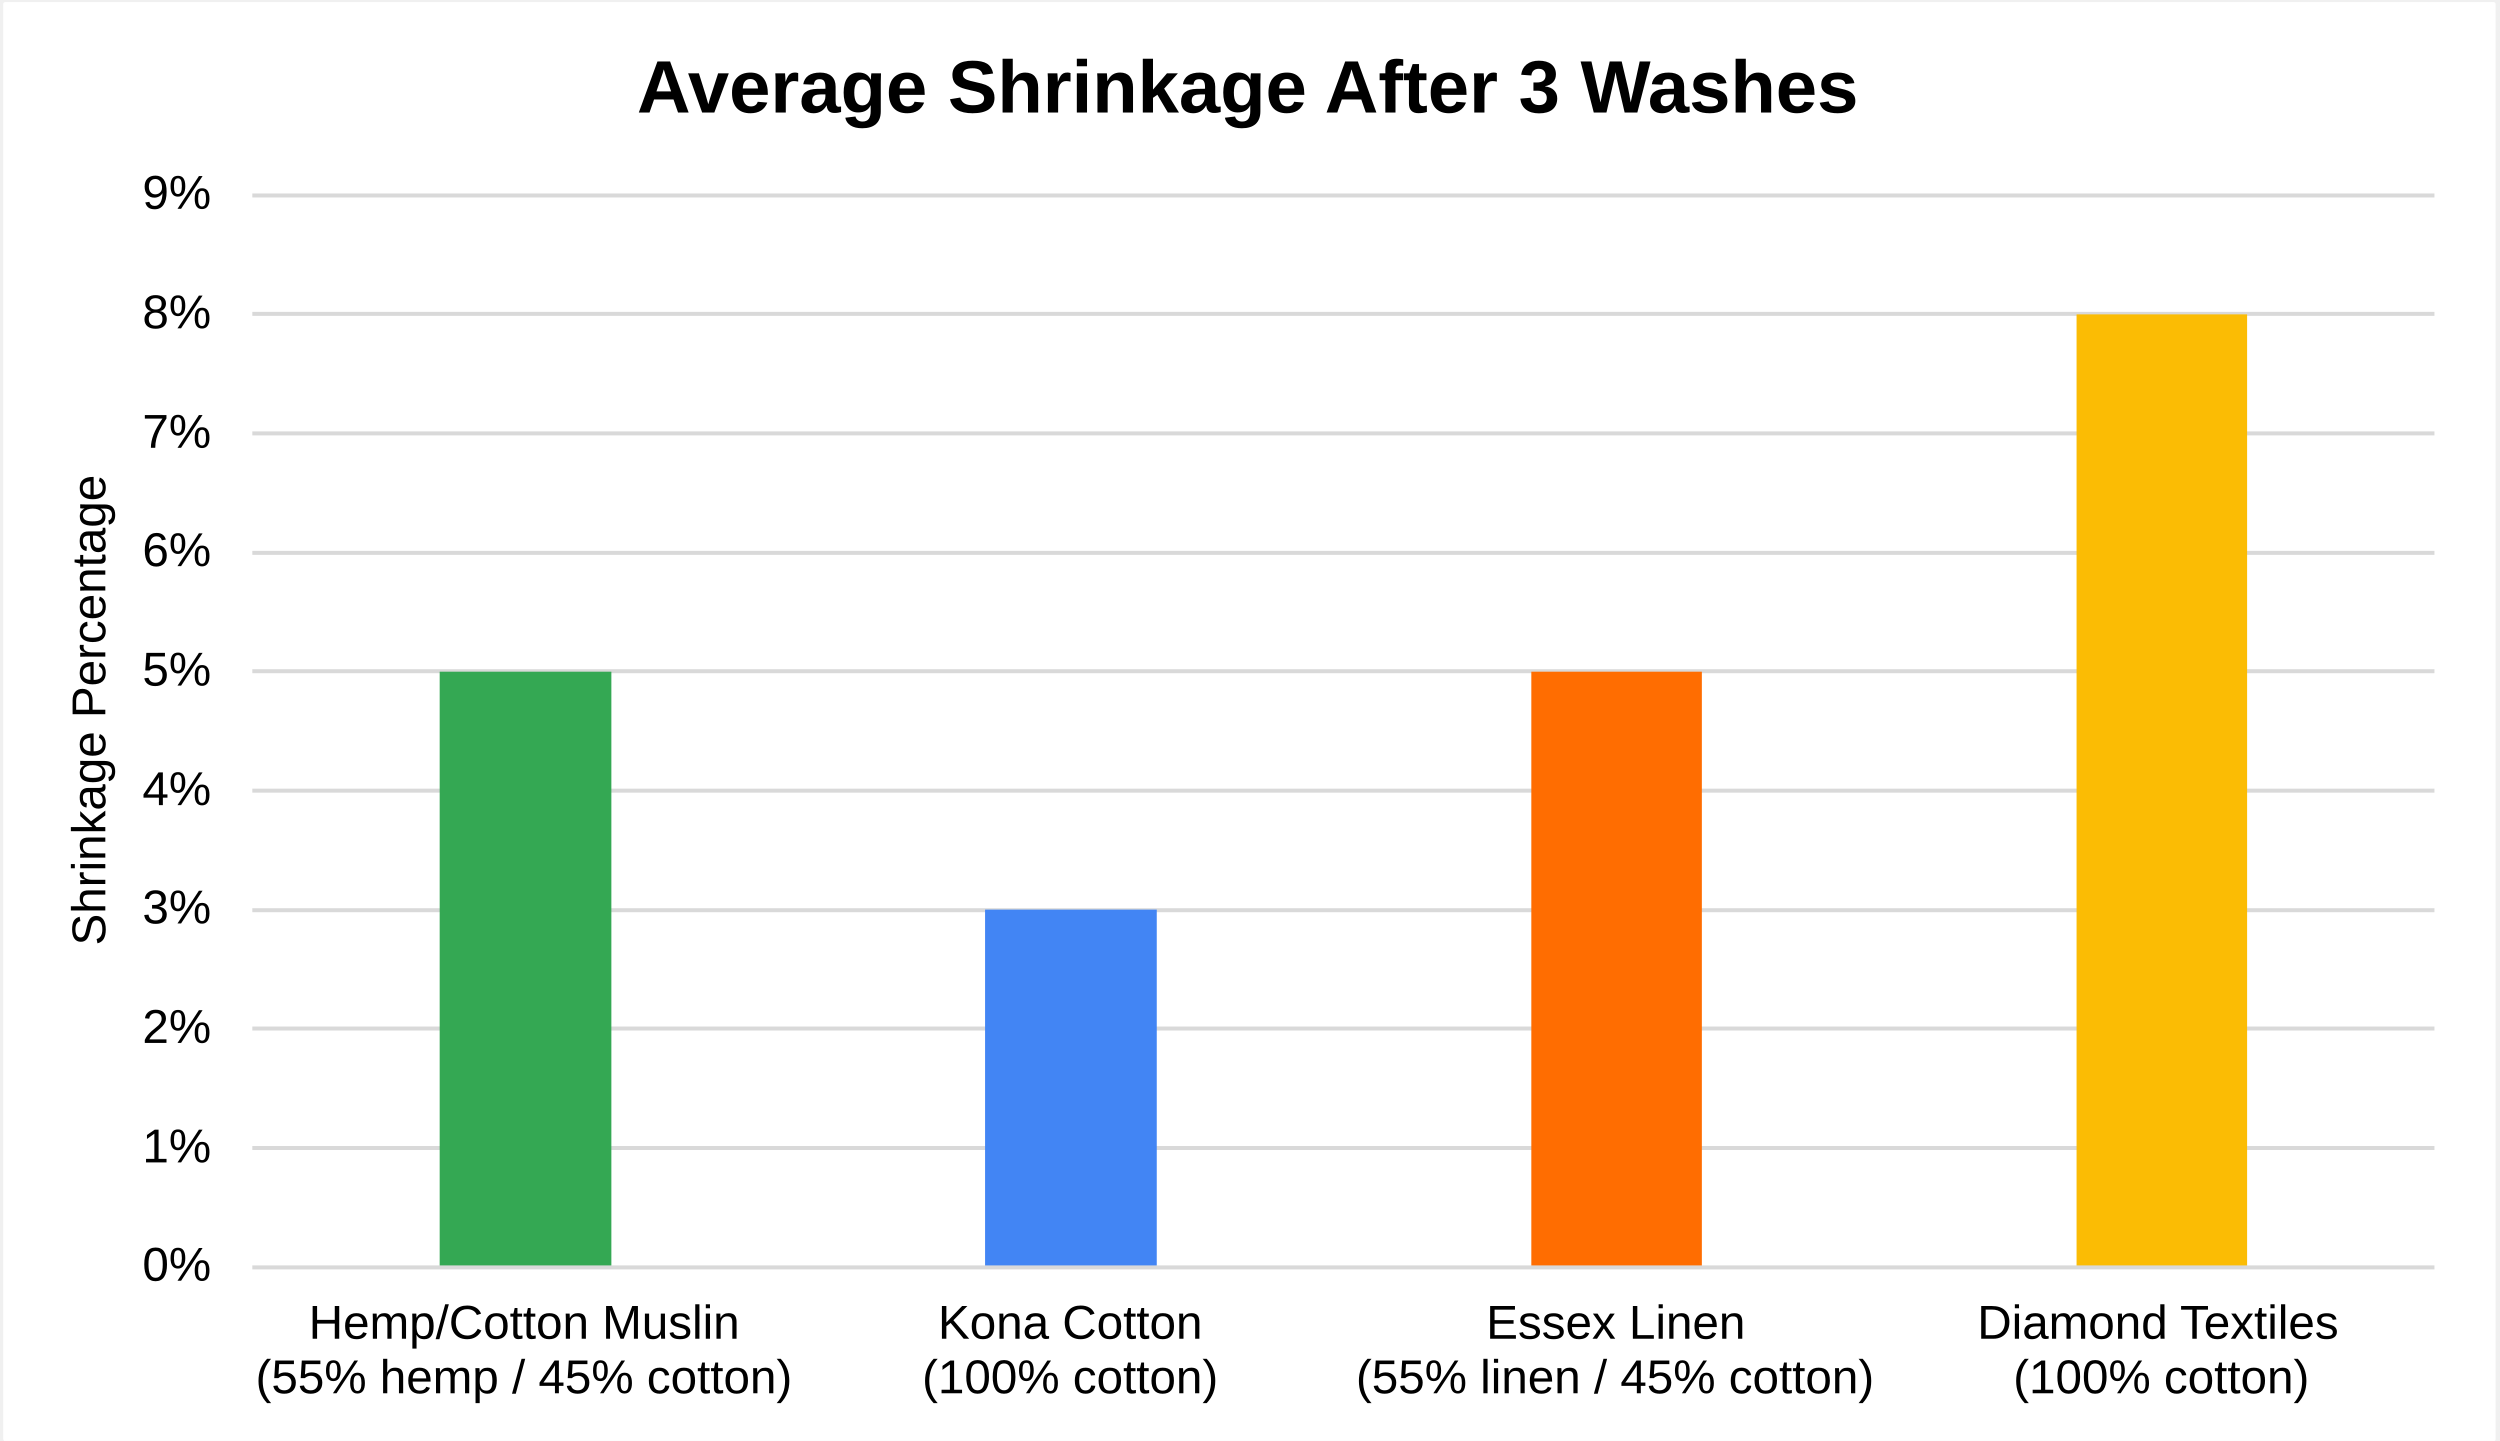
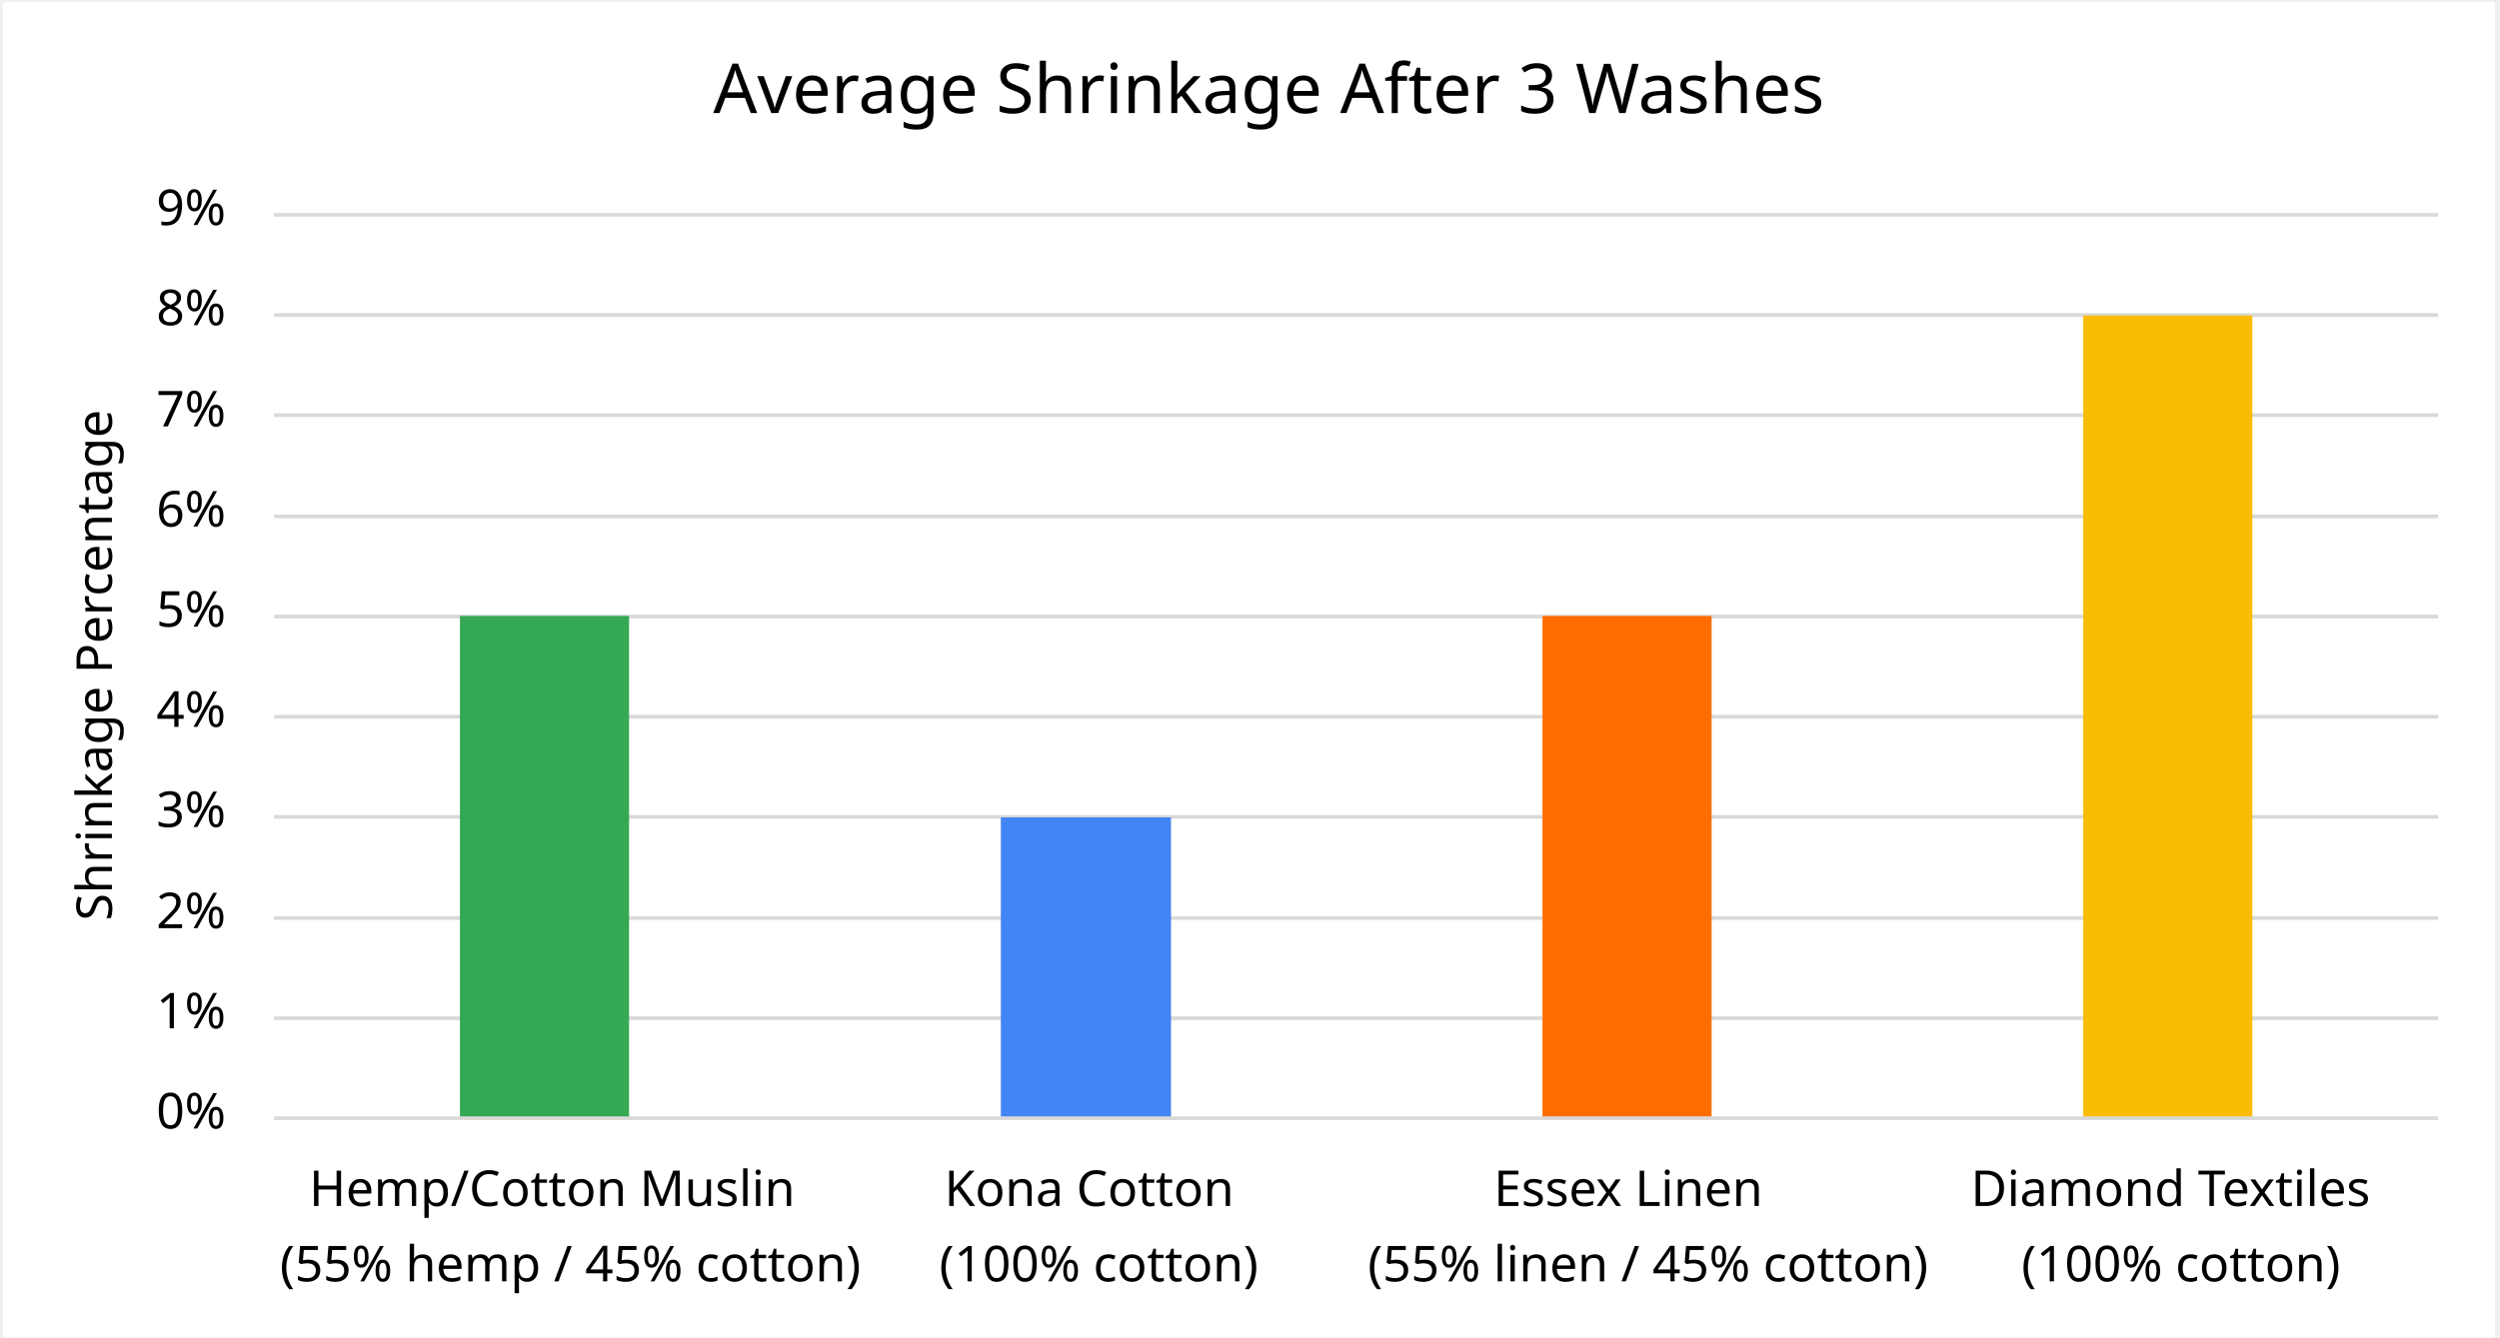
- <svg xmlns="http://www.w3.org/2000/svg" width="2155" height="1242" xml:space="preserve" overflow="hidden">
+ <svg xmlns="http://www.w3.org/2000/svg" width="2320" height="1242" xml:space="preserve" overflow="hidden">
  <defs>
    <clipPath id="clip0">
-       <rect x="2992" y="1659" width="2155" height="1242" />
+       <rect x="2992" y="1659" width="2320" height="1242" />
    </clipPath>
    <clipPath id="clip1">
-       <rect x="2992" y="1659" width="2155" height="1242" />
+       <rect x="2992" y="1659" width="2320" height="1242" />
    </clipPath>
  </defs>
  <g clip-path="url(#clip0)" transform="translate(-2992 -1659)">
    <g clip-path="url(#clip1)">
-       <rect x="2996" y="1662" width="2145" height="1237" fill="#FFFFFF" fill-opacity="1" />
+       <rect x="2996" y="1662" width="2310" height="1237" fill="#FFFFFF" fill-opacity="1" />
      <g>
-         <path d="M3209.5 2648.59 5090.5 2648.59M3209.5 2545.58 5090.5 2545.58M3209.5 2443.58 5090.5 2443.58M3209.5 2340.58 5090.5 2340.58M3209.5 2237.57 5090.5 2237.57M3209.5 2135.57 5090.5 2135.57M3209.5 2032.57 5090.5 2032.57M3209.5 1929.56 5090.5 1929.56M3209.5 1827.5 5090.5 1827.5" stroke="#D9D9D9" stroke-width="3.438" stroke-linecap="butt" stroke-linejoin="round" stroke-miterlimit="10" stroke-opacity="1" fill="none" fill-rule="nonzero" />
+         <path d="M3246.5 2604.59 5255.5 2604.59M3246.5 2511.58 5255.5 2511.58M3246.5 2417.58 5255.5 2417.58M3246.5 2324.58 5255.5 2324.58M3246.5 2231.57 5255.5 2231.57M3246.5 2138.57 5255.5 2138.57M3246.5 2044.57 5255.5 2044.57M3246.5 1951.56 5255.5 1951.56M3246.5 1858.5 5255.5 1858.5" stroke="#D9D9D9" stroke-width="3.438" stroke-linecap="butt" stroke-linejoin="round" stroke-miterlimit="10" stroke-opacity="1" fill="none" fill-rule="nonzero" />
      </g>
      <g>
-         <rect x="3371" y="2238" width="148" height="513" fill="#34A853" fill-opacity="1" />
+         <rect x="3419" y="2231" width="157" height="467" fill="#34A853" fill-opacity="1" />
      </g>
      <g>
-         <rect x="4312" y="2238" width="147" height="513" fill="#FF6D01" fill-opacity="1" />
+         <rect x="4424" y="2231" width="157" height="467" fill="#FF6D01" fill-opacity="1" />
      </g>
      <g>
-         <rect x="4782" y="1930" width="147" height="821" fill="#FBBC04" fill-opacity="1" />
+         <rect x="4926" y="1952" width="157" height="746" fill="#FBBC04" fill-opacity="1" />
      </g>
      <g>
-         <path d="M3841.13 2443.08 3989.13 2443.08 3989.13 2751 3841.13 2751Z" fill="#4285F4" fill-rule="nonzero" fill-opacity="1" />
+         <path d="M3921.13 2418.08 4079.13 2418.08 4079.13 2698 3921.13 2698Z" fill="#4285F4" fill-rule="nonzero" fill-opacity="1" />
      </g>
      <g>
-         <path d="M3209.5 2751.5 5090.5 2751.5" stroke="#D9D9D9" stroke-width="3.438" stroke-linecap="butt" stroke-linejoin="round" stroke-miterlimit="10" stroke-opacity="1" fill="none" fill-rule="evenodd" />
+         <path d="M3246.5 2697.5 5255.5 2697.5" stroke="#D9D9D9" stroke-width="3.438" stroke-linecap="butt" stroke-linejoin="round" stroke-miterlimit="10" stroke-opacity="1" fill="none" fill-rule="evenodd" />
      </g>
      <g>
-         <text fill="#000000" fill-opacity="1" font-family="Arial,Arial_MSFontService,sans-serif" font-style="normal" font-variant="normal" font-weight="400" font-stretch="normal" font-size="41" text-anchor="start" direction="ltr" writing-mode="lr-tb" unicode-bidi="normal" text-decoration="none" transform="matrix(1 0 0 1 3114.75 2763)">0%</text>
+         <text fill="#000000" fill-opacity="1" font-family="Spectral Medium,Spectral Medium_MSFontService,sans-serif" font-style="normal" font-variant="normal" font-weight="500" font-stretch="normal" font-size="46" text-anchor="start" direction="ltr" writing-mode="lr-tb" unicode-bidi="normal" text-decoration="none" transform="matrix(1 0 0 1 3137.12 2707)">0%</text>
      </g>
      <g>
-         <text fill="#000000" fill-opacity="1" font-family="Arial,Arial_MSFontService,sans-serif" font-style="normal" font-variant="normal" font-weight="400" font-stretch="normal" font-size="41" text-anchor="start" direction="ltr" writing-mode="lr-tb" unicode-bidi="normal" text-decoration="none" transform="matrix(1 0 0 1 3114.75 2661)">1%</text>
+         <text fill="#000000" fill-opacity="1" font-family="Spectral Medium,Spectral Medium_MSFontService,sans-serif" font-style="normal" font-variant="normal" font-weight="500" font-stretch="normal" font-size="46" text-anchor="start" direction="ltr" writing-mode="lr-tb" unicode-bidi="normal" text-decoration="none" transform="matrix(1 0 0 1 3137.12 2614)">1%</text>
      </g>
      <g>
-         <text fill="#000000" fill-opacity="1" font-family="Arial,Arial_MSFontService,sans-serif" font-style="normal" font-variant="normal" font-weight="400" font-stretch="normal" font-size="41" text-anchor="start" direction="ltr" writing-mode="lr-tb" unicode-bidi="normal" text-decoration="none" transform="matrix(1 0 0 1 3114.75 2558)">2%</text>
+         <text fill="#000000" fill-opacity="1" font-family="Spectral Medium,Spectral Medium_MSFontService,sans-serif" font-style="normal" font-variant="normal" font-weight="500" font-stretch="normal" font-size="46" text-anchor="start" direction="ltr" writing-mode="lr-tb" unicode-bidi="normal" text-decoration="none" transform="matrix(1 0 0 1 3137.12 2521)">2%</text>
      </g>
      <g>
-         <text fill="#000000" fill-opacity="1" font-family="Arial,Arial_MSFontService,sans-serif" font-style="normal" font-variant="normal" font-weight="400" font-stretch="normal" font-size="41" text-anchor="start" direction="ltr" writing-mode="lr-tb" unicode-bidi="normal" text-decoration="none" transform="matrix(1 0 0 1 3114.75 2455)">3%</text>
+         <text fill="#000000" fill-opacity="1" font-family="Spectral Medium,Spectral Medium_MSFontService,sans-serif" font-style="normal" font-variant="normal" font-weight="500" font-stretch="normal" font-size="46" text-anchor="start" direction="ltr" writing-mode="lr-tb" unicode-bidi="normal" text-decoration="none" transform="matrix(1 0 0 1 3137.12 2427)">3%</text>
      </g>
      <g>
-         <text fill="#000000" fill-opacity="1" font-family="Arial,Arial_MSFontService,sans-serif" font-style="normal" font-variant="normal" font-weight="400" font-stretch="normal" font-size="41" text-anchor="start" direction="ltr" writing-mode="lr-tb" unicode-bidi="normal" text-decoration="none" transform="matrix(1 0 0 1 3114.75 2353)">4%</text>
+         <text fill="#000000" fill-opacity="1" font-family="Spectral Medium,Spectral Medium_MSFontService,sans-serif" font-style="normal" font-variant="normal" font-weight="500" font-stretch="normal" font-size="46" text-anchor="start" direction="ltr" writing-mode="lr-tb" unicode-bidi="normal" text-decoration="none" transform="matrix(1 0 0 1 3137.12 2334)">4%</text>
      </g>
      <g>
-         <text fill="#000000" fill-opacity="1" font-family="Arial,Arial_MSFontService,sans-serif" font-style="normal" font-variant="normal" font-weight="400" font-stretch="normal" font-size="41" text-anchor="start" direction="ltr" writing-mode="lr-tb" unicode-bidi="normal" text-decoration="none" transform="matrix(1 0 0 1 3114.75 2250)">5%</text>
+         <text fill="#000000" fill-opacity="1" font-family="Spectral Medium,Spectral Medium_MSFontService,sans-serif" font-style="normal" font-variant="normal" font-weight="500" font-stretch="normal" font-size="46" text-anchor="start" direction="ltr" writing-mode="lr-tb" unicode-bidi="normal" text-decoration="none" transform="matrix(1 0 0 1 3137.12 2241)">5%</text>
      </g>
      <g>
-         <text fill="#000000" fill-opacity="1" font-family="Arial,Arial_MSFontService,sans-serif" font-style="normal" font-variant="normal" font-weight="400" font-stretch="normal" font-size="41" text-anchor="start" direction="ltr" writing-mode="lr-tb" unicode-bidi="normal" text-decoration="none" transform="matrix(1 0 0 1 3114.75 2147)">6%</text>
+         <text fill="#000000" fill-opacity="1" font-family="Spectral Medium,Spectral Medium_MSFontService,sans-serif" font-style="normal" font-variant="normal" font-weight="500" font-stretch="normal" font-size="46" text-anchor="start" direction="ltr" writing-mode="lr-tb" unicode-bidi="normal" text-decoration="none" transform="matrix(1 0 0 1 3137.12 2148)">6%</text>
      </g>
      <g>
-         <text fill="#000000" fill-opacity="1" font-family="Arial,Arial_MSFontService,sans-serif" font-style="normal" font-variant="normal" font-weight="400" font-stretch="normal" font-size="41" text-anchor="start" direction="ltr" writing-mode="lr-tb" unicode-bidi="normal" text-decoration="none" transform="matrix(1 0 0 1 3114.75 2045)">7%</text>
+         <text fill="#000000" fill-opacity="1" font-family="Spectral Medium,Spectral Medium_MSFontService,sans-serif" font-style="normal" font-variant="normal" font-weight="500" font-stretch="normal" font-size="46" text-anchor="start" direction="ltr" writing-mode="lr-tb" unicode-bidi="normal" text-decoration="none" transform="matrix(1 0 0 1 3137.12 2055)">7%</text>
      </g>
      <g>
-         <text fill="#000000" fill-opacity="1" font-family="Arial,Arial_MSFontService,sans-serif" font-style="normal" font-variant="normal" font-weight="400" font-stretch="normal" font-size="41" text-anchor="start" direction="ltr" writing-mode="lr-tb" unicode-bidi="normal" text-decoration="none" transform="matrix(1 0 0 1 3114.75 1942)">8%</text>
+         <text fill="#000000" fill-opacity="1" font-family="Spectral Medium,Spectral Medium_MSFontService,sans-serif" font-style="normal" font-variant="normal" font-weight="500" font-stretch="normal" font-size="46" text-anchor="start" direction="ltr" writing-mode="lr-tb" unicode-bidi="normal" text-decoration="none" transform="matrix(1 0 0 1 3137.12 1961)">8%</text>
      </g>
      <g>
-         <text fill="#000000" fill-opacity="1" font-family="Arial,Arial_MSFontService,sans-serif" font-style="normal" font-variant="normal" font-weight="400" font-stretch="normal" font-size="41" text-anchor="start" direction="ltr" writing-mode="lr-tb" unicode-bidi="normal" text-decoration="none" transform="matrix(1 0 0 1 3114.75 1839)">9%</text>
+         <text fill="#000000" fill-opacity="1" font-family="Spectral Medium,Spectral Medium_MSFontService,sans-serif" font-style="normal" font-variant="normal" font-weight="500" font-stretch="normal" font-size="46" text-anchor="start" direction="ltr" writing-mode="lr-tb" unicode-bidi="normal" text-decoration="none" transform="matrix(1 0 0 1 3137.12 1868)">9%</text>
      </g>
      <g>
-         <text fill="#000000" fill-opacity="1" font-family="Arial,Arial_MSFontService,sans-serif" font-style="normal" font-variant="normal" font-weight="400" font-stretch="normal" font-size="41" text-anchor="start" direction="ltr" writing-mode="lr-tb" unicode-bidi="normal" text-decoration="none" transform="matrix(1 0 0 1 3258.14 2813)">Hemp/Cotton Muslin</text>
+         <text fill="#000000" fill-opacity="1" font-family="Spectral Medium,Spectral Medium_MSFontService,sans-serif" font-style="normal" font-variant="normal" font-weight="500" font-stretch="normal" font-size="46" text-anchor="start" direction="ltr" writing-mode="lr-tb" unicode-bidi="normal" text-decoration="none" transform="matrix(1 0 0 1 3279.04 2779)">Hemp/Cotton Muslin</text>
      </g>
      <g>
-         <text fill="#000000" fill-opacity="1" font-family="Arial,Arial_MSFontService,sans-serif" font-style="normal" font-variant="normal" font-weight="400" font-stretch="normal" font-size="41" text-anchor="start" direction="ltr" writing-mode="lr-tb" unicode-bidi="normal" text-decoration="none" transform="matrix(1 0 0 1 3212.28 2860)">(55% hemp / 45% cotton)</text>
+         <text fill="#000000" fill-opacity="1" font-family="Spectral Medium,Spectral Medium_MSFontService,sans-serif" font-style="normal" font-variant="normal" font-weight="500" font-stretch="normal" font-size="46" text-anchor="start" direction="ltr" writing-mode="lr-tb" unicode-bidi="normal" text-decoration="none" transform="matrix(1 0 0 1 3251.86 2849)">(55% hemp / 45% cotton)</text>
      </g>
      <g>
-         <text fill="#000000" fill-opacity="1" font-family="Arial,Arial_MSFontService,sans-serif" font-style="normal" font-variant="normal" font-weight="400" font-stretch="normal" font-size="41" text-anchor="start" direction="ltr" writing-mode="lr-tb" unicode-bidi="normal" text-decoration="none" transform="matrix(1 0 0 1 3800.57 2813)">Kona Cotton</text>
+         <text fill="#000000" fill-opacity="1" font-family="Spectral Medium,Spectral Medium_MSFontService,sans-serif" font-style="normal" font-variant="normal" font-weight="500" font-stretch="normal" font-size="46" text-anchor="start" direction="ltr" writing-mode="lr-tb" unicode-bidi="normal" text-decoration="none" transform="matrix(1 0 0 1 3868.78 2779)">Kona Cotton</text>
      </g>
      <g>
-         <text fill="#000000" fill-opacity="1" font-family="Arial,Arial_MSFontService,sans-serif" font-style="normal" font-variant="normal" font-weight="400" font-stretch="normal" font-size="41" text-anchor="start" direction="ltr" writing-mode="lr-tb" unicode-bidi="normal" text-decoration="none" transform="matrix(1 0 0 1 3786.85 2860)">(100% cotton)</text>
+         <text fill="#000000" fill-opacity="1" font-family="Spectral Medium,Spectral Medium_MSFontService,sans-serif" font-style="normal" font-variant="normal" font-weight="500" font-stretch="normal" font-size="46" text-anchor="start" direction="ltr" writing-mode="lr-tb" unicode-bidi="normal" text-decoration="none" transform="matrix(1 0 0 1 3864.03 2849)">(100% cotton)</text>
      </g>
      <g>
-         <text fill="#000000" fill-opacity="1" font-family="Arial,Arial_MSFontService,sans-serif" font-style="normal" font-variant="normal" font-weight="400" font-stretch="normal" font-size="41" text-anchor="start" direction="ltr" writing-mode="lr-tb" unicode-bidi="normal" text-decoration="none" transform="matrix(1 0 0 1 4273.14 2813)">Essex Linen</text>
+         <text fill="#000000" fill-opacity="1" font-family="Spectral Medium,Spectral Medium_MSFontService,sans-serif" font-style="normal" font-variant="normal" font-weight="500" font-stretch="normal" font-size="46" text-anchor="start" direction="ltr" writing-mode="lr-tb" unicode-bidi="normal" text-decoration="none" transform="matrix(1 0 0 1 4378.83 2779)">Essex Linen</text>
      </g>
      <g>
-         <text fill="#000000" fill-opacity="1" font-family="Arial,Arial_MSFontService,sans-serif" font-style="normal" font-variant="normal" font-weight="400" font-stretch="normal" font-size="41" text-anchor="start" direction="ltr" writing-mode="lr-tb" unicode-bidi="normal" text-decoration="none" transform="matrix(1 0 0 1 4160.82 2860)">(55% linen / 45% cotton)</text>
+         <text fill="#000000" fill-opacity="1" font-family="Spectral Medium,Spectral Medium_MSFontService,sans-serif" font-style="normal" font-variant="normal" font-weight="500" font-stretch="normal" font-size="46" text-anchor="start" direction="ltr" writing-mode="lr-tb" unicode-bidi="normal" text-decoration="none" transform="matrix(1 0 0 1 4261.87 2849)">(55% linen / 45% cotton)</text>
      </g>
      <g>
-         <text fill="#000000" fill-opacity="1" font-family="Arial,Arial_MSFontService,sans-serif" font-style="normal" font-variant="normal" font-weight="400" font-stretch="normal" font-size="41" text-anchor="start" direction="ltr" writing-mode="lr-tb" unicode-bidi="normal" text-decoration="none" transform="matrix(1 0 0 1 4696.44 2813)">Diamond Textiles</text>
+         <text fill="#000000" fill-opacity="1" font-family="Spectral Medium,Spectral Medium_MSFontService,sans-serif" font-style="normal" font-variant="normal" font-weight="500" font-stretch="normal" font-size="46" text-anchor="start" direction="ltr" writing-mode="lr-tb" unicode-bidi="normal" text-decoration="none" transform="matrix(1 0 0 1 4821.68 2779)">Diamond Textiles</text>
      </g>
      <g>
-         <text fill="#000000" fill-opacity="1" font-family="Arial,Arial_MSFontService,sans-serif" font-style="normal" font-variant="normal" font-weight="400" font-stretch="normal" font-size="41" text-anchor="start" direction="ltr" writing-mode="lr-tb" unicode-bidi="normal" text-decoration="none" transform="matrix(1 0 0 1 4727.39 2860)">(100% cotton)</text>
+         <text fill="#000000" fill-opacity="1" font-family="Spectral Medium,Spectral Medium_MSFontService,sans-serif" font-style="normal" font-variant="normal" font-weight="500" font-stretch="normal" font-size="46" text-anchor="start" direction="ltr" writing-mode="lr-tb" unicode-bidi="normal" text-decoration="none" transform="matrix(1 0 0 1 4868.7 2849)">(100% cotton)</text>
      </g>
      <g>
-         <text fill="#000000" fill-opacity="1" font-family="Arial,Arial_MSFontService,sans-serif" font-style="normal" font-variant="normal" font-weight="400" font-stretch="normal" font-size="41" text-anchor="start" direction="ltr" writing-mode="lr-tb" unicode-bidi="normal" text-decoration="none" transform="matrix(6.12323e-17 -1 1 6.12323e-17 3082.78 2474)">Shrinkage Percentage</text>
+         <text fill="#000000" fill-opacity="1" font-family="Spectral Medium,Spectral Medium_MSFontService,sans-serif" font-style="normal" font-variant="normal" font-weight="500" font-stretch="normal" font-size="46" text-anchor="start" direction="ltr" writing-mode="lr-tb" unicode-bidi="normal" text-decoration="none" transform="matrix(6.12323e-17 -1 1 6.12323e-17 3095.89 2514)">Shrinkage Percentage</text>
      </g>
      <g>
-         <text fill="#000000" fill-opacity="1" font-family="Arial,Arial_MSFontService,sans-serif" font-style="normal" font-variant="normal" font-weight="700" font-stretch="normal" font-size="64" text-anchor="start" direction="ltr" writing-mode="lr-tb" unicode-bidi="normal" text-decoration="none" transform="matrix(1 0 0 1 3541.07 1756)">Average Shrinkage After 3 Washes</text>
+         <text fill="#000000" fill-opacity="1" font-family="Spectral Medium,Spectral Medium_MSFontService,sans-serif" font-style="normal" font-variant="normal" font-weight="500" font-stretch="normal" font-size="64" text-anchor="start" direction="ltr" writing-mode="lr-tb" unicode-bidi="normal" text-decoration="none" transform="matrix(1 0 0 1 3654.12 1764)">Average Shrinkage After 3 Washes</text>
      </g>
-       <rect x="2996.5" y="1662.5" width="2145" height="1237" stroke="#FFFFFF" stroke-width="3.438" stroke-linecap="butt" stroke-linejoin="round" stroke-miterlimit="10" stroke-opacity="1" fill="none" />
+       <rect x="2996.5" y="1662.5" width="2310" height="1237" stroke="#FFFFFF" stroke-width="3.438" stroke-linecap="butt" stroke-linejoin="round" stroke-miterlimit="10" stroke-opacity="1" fill="none" />
    </g>
  </g>
</svg>
